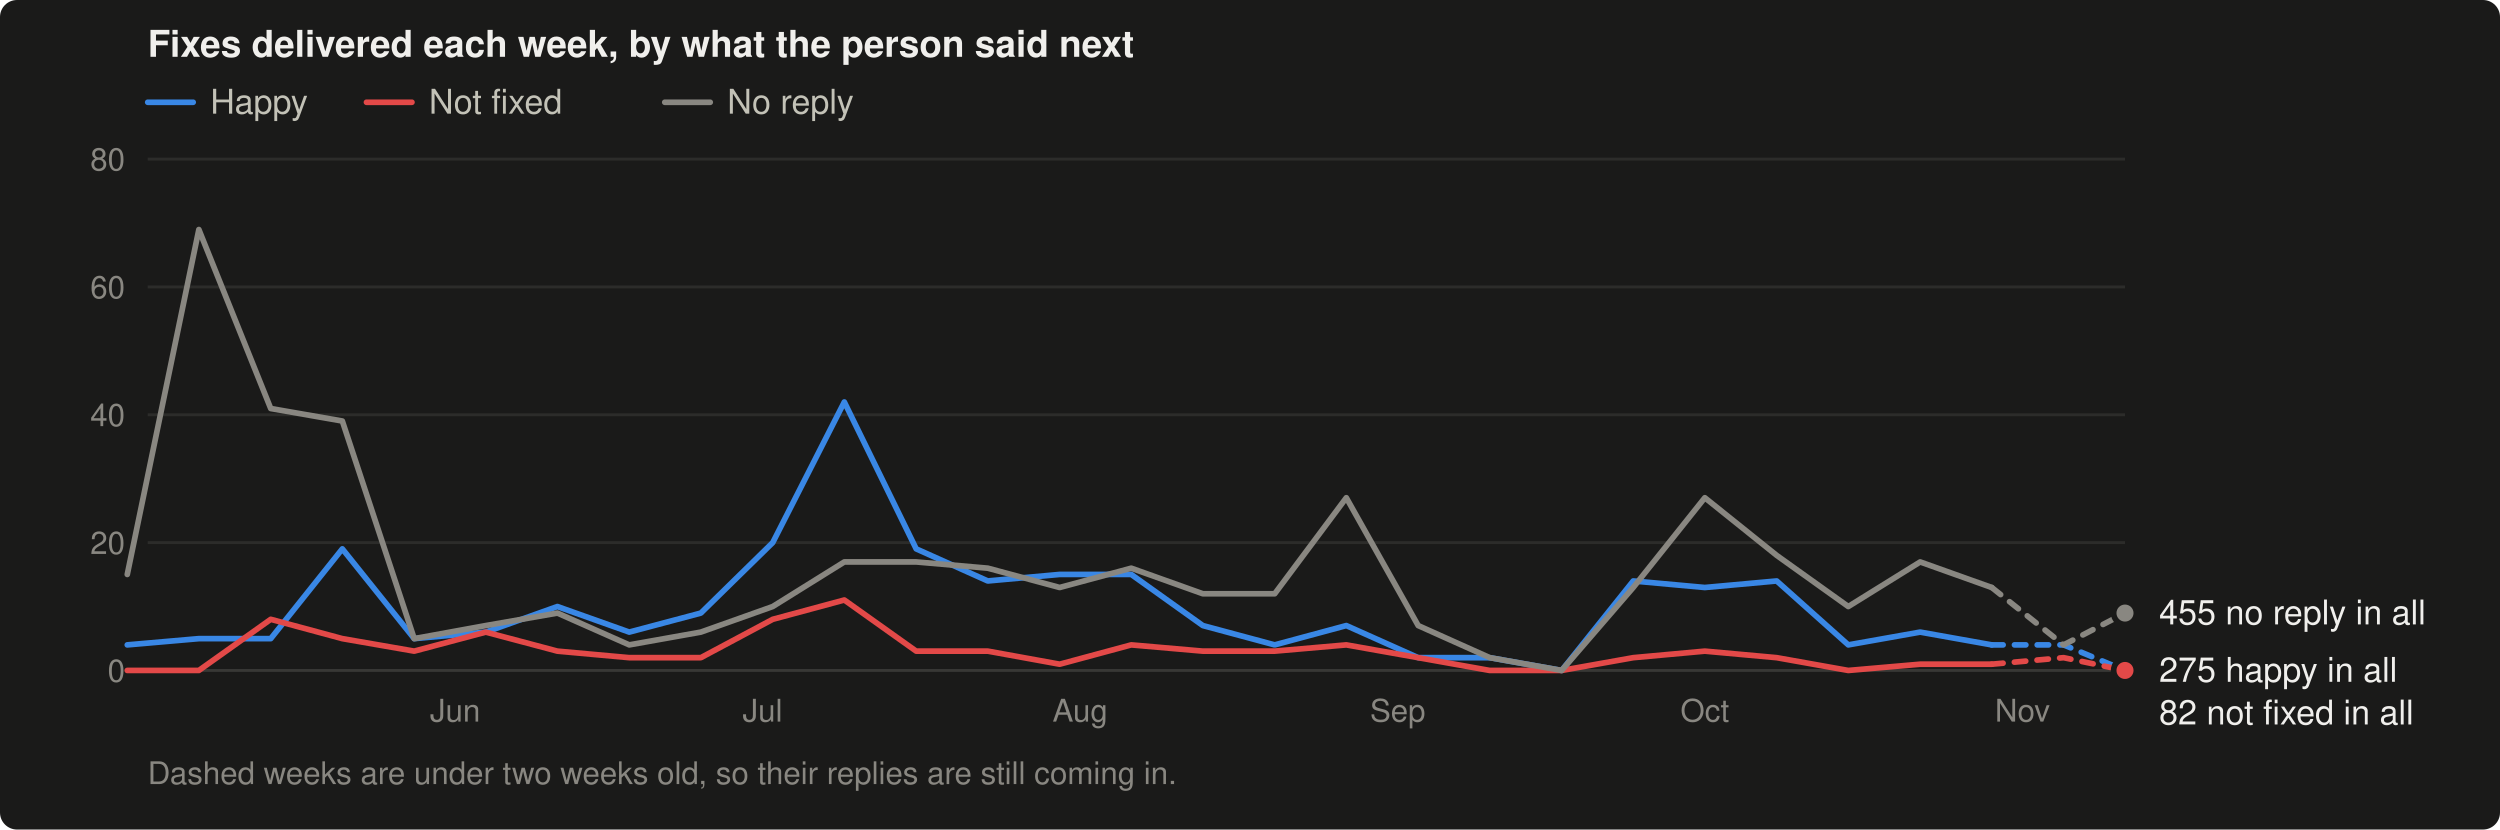
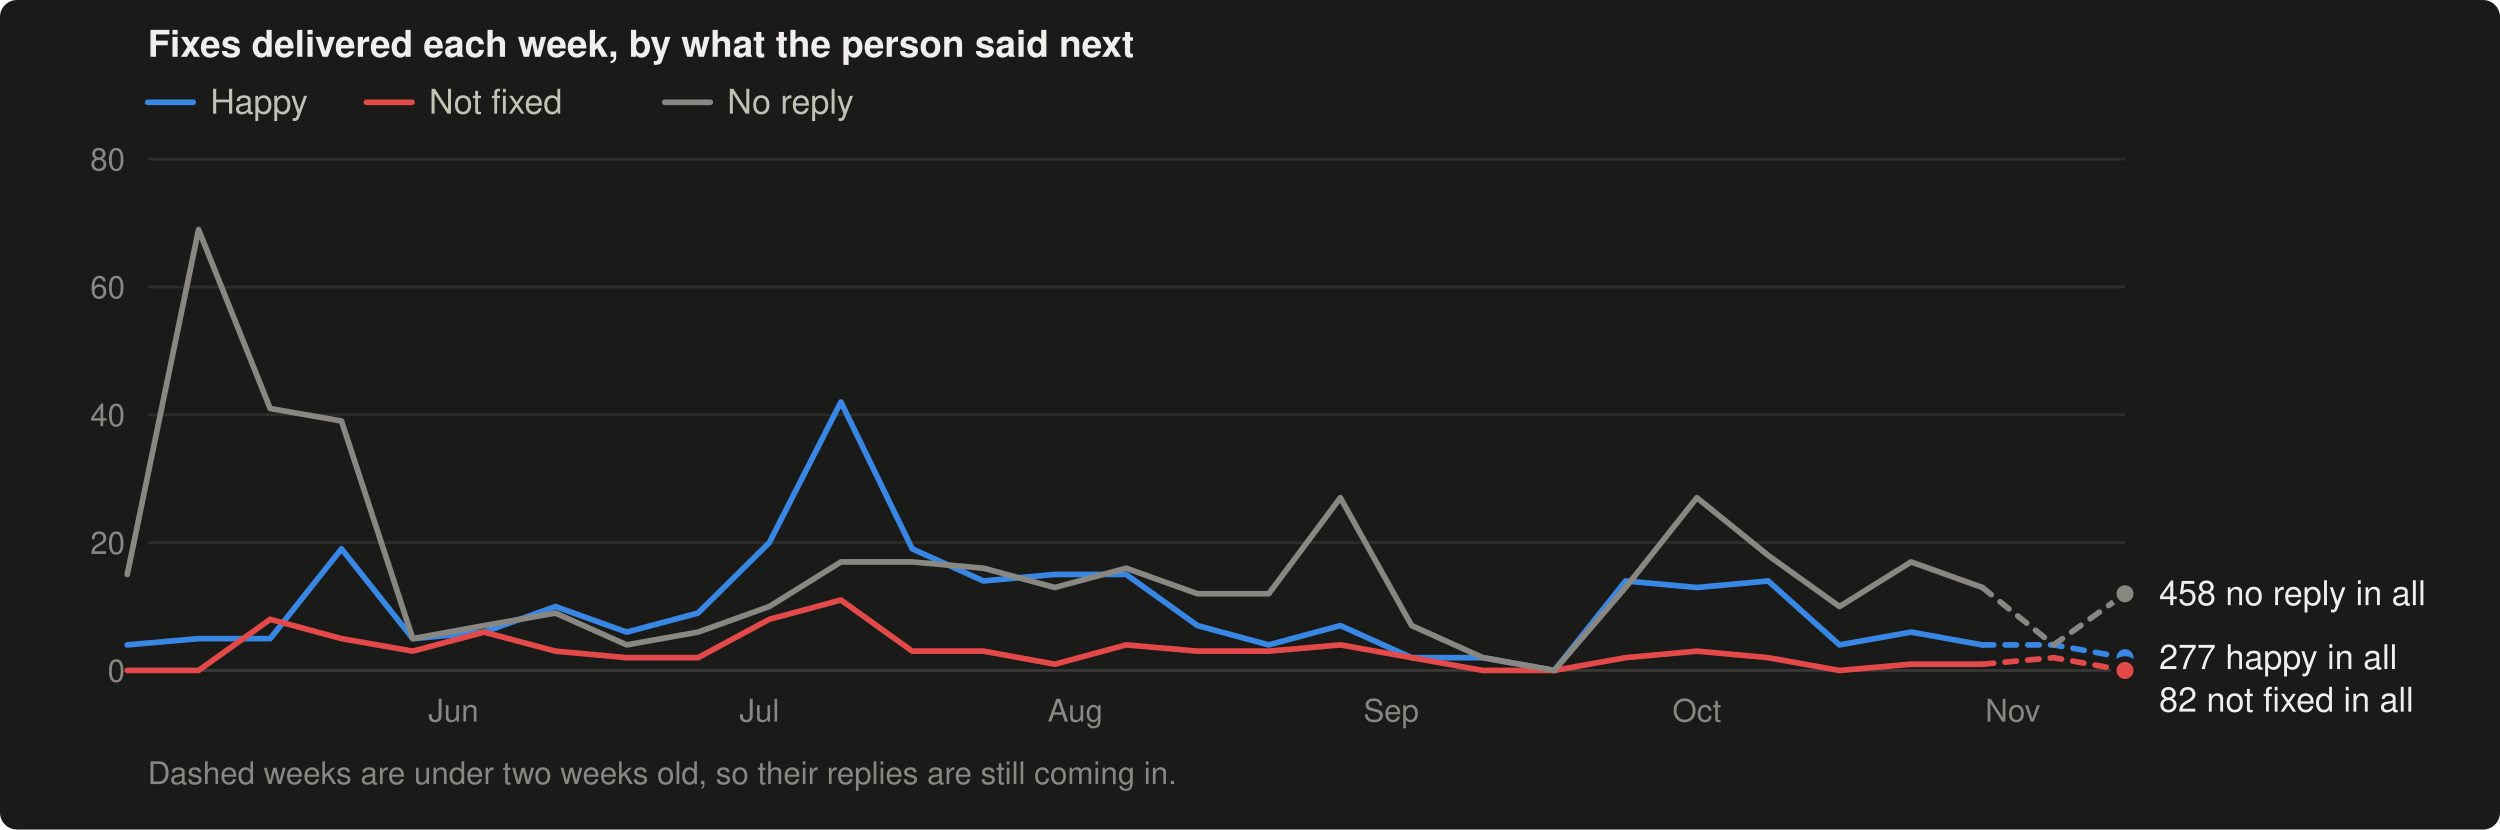
<svg xmlns="http://www.w3.org/2000/svg" width="880" height="292" viewBox="0 0 880 292" role="img" aria-labelledby="t d" font-family="-apple-system, BlinkMacSystemFont, 'Segoe UI', Helvetica, Arial, sans-serif">
  <rect width="100%" height="100%" rx="6" fill="#1a1a19" />
  <text x="52.0" y="20.0" fill="#f0efec" font-size="13" font-weight="600" text-anchor="start">Fixes delivered each week, by what the person said next</text>
  <line x1="52" y1="36" x2="68" y2="36" stroke="#3987e5" stroke-width="2" stroke-linecap="round" />
  <text x="74.0" y="40.0" fill="#c3c2b7" font-size="12" font-weight="400" text-anchor="start">Happy</text>
  <line x1="129" y1="36" x2="145" y2="36" stroke="#e34948" stroke-width="2" stroke-linecap="round" />
  <text x="151.0" y="40.0" fill="#c3c2b7" font-size="12" font-weight="400" text-anchor="start">Not fixed</text>
  <line x1="234" y1="36" x2="250" y2="36" stroke="#898781" stroke-width="2" stroke-linecap="round" />
  <text x="256.0" y="40.0" fill="#c3c2b7" font-size="12" font-weight="400" text-anchor="start">No reply</text>
  <line x1="52" y1="236.0" x2="748" y2="236.0" stroke="#383835" stroke-width="1" />
  <text x="44.0" y="240.0" fill="#898781" font-size="11" font-weight="400" text-anchor="end">0</text>
  <line x1="52" y1="191.0" x2="748" y2="191.0" stroke="#2c2c2a" stroke-width="1" />
  <text x="44.0" y="195.0" fill="#898781" font-size="11" font-weight="400" text-anchor="end">20</text>
  <line x1="52" y1="146.0" x2="748" y2="146.0" stroke="#2c2c2a" stroke-width="1" />
  <text x="44.0" y="150.0" fill="#898781" font-size="11" font-weight="400" text-anchor="end">40</text>
  <line x1="52" y1="101.0" x2="748" y2="101.0" stroke="#2c2c2a" stroke-width="1" />
  <text x="44.0" y="105.0" fill="#898781" font-size="11" font-weight="400" text-anchor="end">60</text>
  <line x1="52" y1="56.0" x2="748" y2="56.0" stroke="#2c2c2a" stroke-width="1" />
  <text x="44.0" y="60.0" fill="#898781" font-size="11" font-weight="400" text-anchor="end">80</text>
-   <path d="M44.8,227.0 L70.0,224.8 L95.3,224.8 L120.5,193.2 L145.8,224.8 L171.0,222.5 L196.2,213.5 L221.5,222.5 L246.7,215.8 L272.0,191.0 L297.2,141.5 L322.5,193.2 L347.7,204.5 L373.0,202.2 L398.2,202.2 L423.4,220.2 L448.7,227.0 L473.9,220.2 L499.2,231.5 L524.4,231.5 L549.7,236.0 L574.9,204.5 L600.1,206.8 L625.4,204.5 L650.6,227.0 L675.9,222.5 L701.1,227.0" fill="none" stroke="#3987e5" stroke-width="2" stroke-linejoin="round" stroke-linecap="round" />
-   <path d="M701.1,227.0 L726.4,227.0 L748.0,236.0" fill="none" stroke="#3987e5" stroke-width="2" stroke-linejoin="round" stroke-linecap="round" stroke-dasharray="4 4" />
-   <circle cx="748.0" cy="236.0" r="4" fill="#3987e5" stroke="#1a1a19" stroke-width="2" />
-   <path d="M44.8,236.0 L70.0,236.0 L95.3,218.0 L120.5,224.8 L145.8,229.2 L171.0,222.5 L196.2,229.2 L221.5,231.5 L246.7,231.5 L272.0,218.0 L297.2,211.2 L322.5,229.2 L347.7,229.2 L373.0,233.8 L398.2,227.0 L423.4,229.2 L448.7,229.2 L473.9,227.0 L499.2,231.5 L524.4,236.0 L549.7,236.0 L574.9,231.5 L600.1,229.2 L625.4,231.5 L650.6,236.0 L675.9,233.8 L701.1,233.8" fill="none" stroke="#e34948" stroke-width="2" stroke-linejoin="round" stroke-linecap="round" />
-   <path d="M701.1,233.8 L726.4,231.5 L748.0,236.0" fill="none" stroke="#e34948" stroke-width="2" stroke-linejoin="round" stroke-linecap="round" stroke-dasharray="4 4" />
+   <path d="M44.8,227.0 L69.9,224.8 L95.1,224.8 L120.2,193.2 L145.3,224.8 L170.4,222.5 L195.5,213.5 L220.6,222.5 L245.7,215.8 L270.8,191.0 L296.0,141.5 L321.1,193.2 L346.2,204.5 L371.3,202.2 L396.4,202.2 L421.5,220.2 L446.6,227.0 L471.8,220.2 L496.9,231.5 L522.0,231.5 L547.1,236.0 L572.2,204.5 L597.3,206.8 L622.4,204.5 L647.5,227.0 L672.7,222.5 L697.8,227.0" fill="none" stroke="#3987e5" stroke-width="2" stroke-linejoin="round" stroke-linecap="round" />
+   <path d="M697.8,227.0 L722.9,227.0 L748.0,231.5" fill="none" stroke="#3987e5" stroke-width="2" stroke-linejoin="round" stroke-linecap="round" stroke-dasharray="4 4" />
+   <circle cx="748.0" cy="231.5" r="4" fill="#3987e5" stroke="#1a1a19" stroke-width="2" />
+   <path d="M44.8,236.0 L69.9,236.0 L95.1,218.0 L120.2,224.8 L145.3,229.2 L170.4,222.5 L195.5,229.2 L220.6,231.5 L245.7,231.5 L270.8,218.0 L296.0,211.2 L321.1,229.2 L346.2,229.2 L371.3,233.8 L396.4,227.0 L421.5,229.2 L446.6,229.2 L471.8,227.0 L496.9,231.5 L522.0,236.0 L547.1,236.0 L572.2,231.5 L597.3,229.2 L622.4,231.5 L647.5,236.0 L672.7,233.8 L697.8,233.8" fill="none" stroke="#e34948" stroke-width="2" stroke-linejoin="round" stroke-linecap="round" />
+   <path d="M697.8,233.8 L722.9,231.5 L748.0,236.0" fill="none" stroke="#e34948" stroke-width="2" stroke-linejoin="round" stroke-linecap="round" stroke-dasharray="4 4" />
  <circle cx="748.0" cy="236.0" r="4" fill="#e34948" stroke="#1a1a19" stroke-width="2" />
-   <path d="M44.8,202.2 L70.0,80.8 L95.3,143.8 L120.5,148.2 L145.8,224.8 L171.0,220.2 L196.2,215.8 L221.5,227.0 L246.7,222.5 L272.0,213.5 L297.2,197.8 L322.5,197.8 L347.7,200.0 L373.0,206.8 L398.2,200.0 L423.4,209.0 L448.7,209.0 L473.9,175.2 L499.2,220.2 L524.4,231.5 L549.7,236.0 L574.9,206.8 L600.1,175.2 L625.4,195.5 L650.6,213.5 L675.9,197.8 L701.1,206.8" fill="none" stroke="#898781" stroke-width="2" stroke-linejoin="round" stroke-linecap="round" />
-   <path d="M701.1,206.8 L726.4,227.0 L748.0,215.8" fill="none" stroke="#898781" stroke-width="2" stroke-linejoin="round" stroke-linecap="round" stroke-dasharray="4 4" />
-   <circle cx="748.0" cy="215.8" r="4" fill="#898781" stroke="#1a1a19" stroke-width="2" />
-   <text x="760.0" y="219.8" fill="#f0efec" font-size="12" font-weight="400" text-anchor="start">455 no reply in all</text>
-   <text x="760.0" y="240.0" fill="#f0efec" font-size="12" font-weight="400" text-anchor="start">275 happy in all</text>
-   <text x="760.0" y="255.0" fill="#f0efec" font-size="12" font-weight="400" text-anchor="start">82 not fixed in all</text>
-   <text x="160.2" y="254.0" fill="#898781" font-size="11" font-weight="400" text-anchor="middle">Jun</text>
-   <text x="268.4" y="254.0" fill="#898781" font-size="11" font-weight="400" text-anchor="middle">Jul</text>
-   <text x="380.2" y="254.0" fill="#898781" font-size="11" font-weight="400" text-anchor="middle">Aug</text>
-   <text x="492.0" y="254.0" fill="#898781" font-size="11" font-weight="400" text-anchor="middle">Sep</text>
-   <text x="600.1" y="254.0" fill="#898781" font-size="11" font-weight="400" text-anchor="middle">Oct</text>
-   <text x="711.9" y="254.0" fill="#898781" font-size="11" font-weight="400" text-anchor="middle">Nov</text>
+   <path d="M44.8,202.2 L69.9,80.8 L95.1,143.8 L120.2,148.2 L145.3,224.8 L170.4,220.2 L195.5,215.8 L220.6,227.0 L245.7,222.5 L270.8,213.5 L296.0,197.8 L321.1,197.8 L346.2,200.0 L371.3,206.8 L396.4,200.0 L421.5,209.0 L446.6,209.0 L471.8,175.2 L496.9,220.2 L522.0,231.5 L547.1,236.0 L572.2,206.8 L597.3,175.2 L622.4,195.5 L647.5,213.5 L672.7,197.8 L697.8,206.8" fill="none" stroke="#898781" stroke-width="2" stroke-linejoin="round" stroke-linecap="round" />
+   <path d="M697.8,206.8 L722.9,227.0 L748.0,209.0" fill="none" stroke="#898781" stroke-width="2" stroke-linejoin="round" stroke-linecap="round" stroke-dasharray="4 4" />
+   <circle cx="748.0" cy="209.0" r="4" fill="#898781" stroke="#1a1a19" stroke-width="2" />
+   <text x="760.0" y="213.0" fill="#f0efec" font-size="12" font-weight="400" text-anchor="start">458 no reply in all</text>
+   <text x="760.0" y="235.5" fill="#f0efec" font-size="12" font-weight="400" text-anchor="start">277 happy in all</text>
+   <text x="760.0" y="250.5" fill="#f0efec" font-size="12" font-weight="400" text-anchor="start">82 not fixed in all</text>
+   <text x="159.6" y="254.0" fill="#898781" font-size="11" font-weight="400" text-anchor="middle">Jun</text>
+   <text x="267.3" y="254.0" fill="#898781" font-size="11" font-weight="400" text-anchor="middle">Jul</text>
+   <text x="378.5" y="254.0" fill="#898781" font-size="11" font-weight="400" text-anchor="middle">Aug</text>
+   <text x="489.7" y="254.0" fill="#898781" font-size="11" font-weight="400" text-anchor="middle">Sep</text>
+   <text x="597.3" y="254.0" fill="#898781" font-size="11" font-weight="400" text-anchor="middle">Oct</text>
+   <text x="708.5" y="254.0" fill="#898781" font-size="11" font-weight="400" text-anchor="middle">Nov</text>
  <text x="52.0" y="276.0" fill="#898781" font-size="11" font-weight="400" text-anchor="start">Dashed weeks are under two weeks old, so their replies are still coming in.</text>
</svg>
